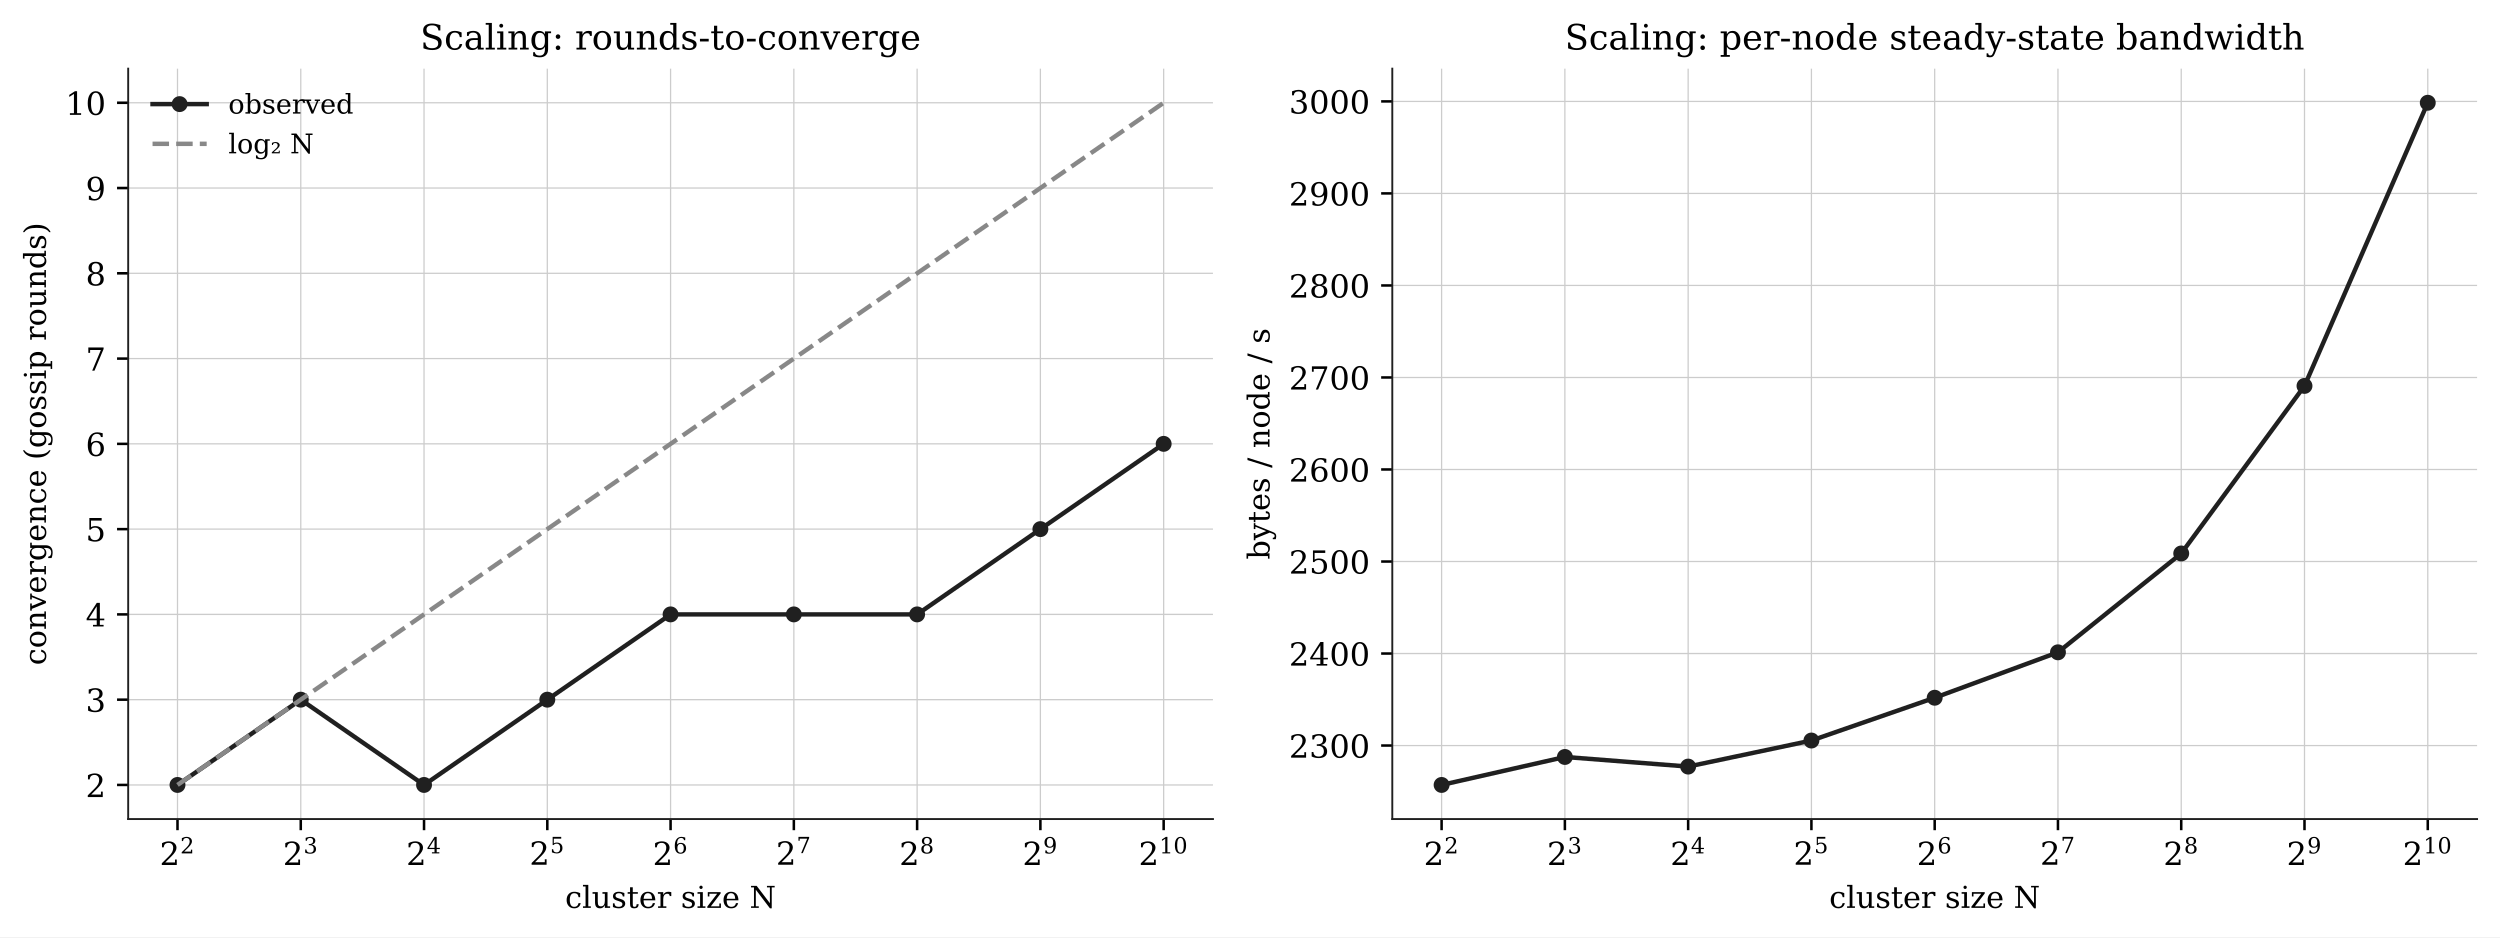
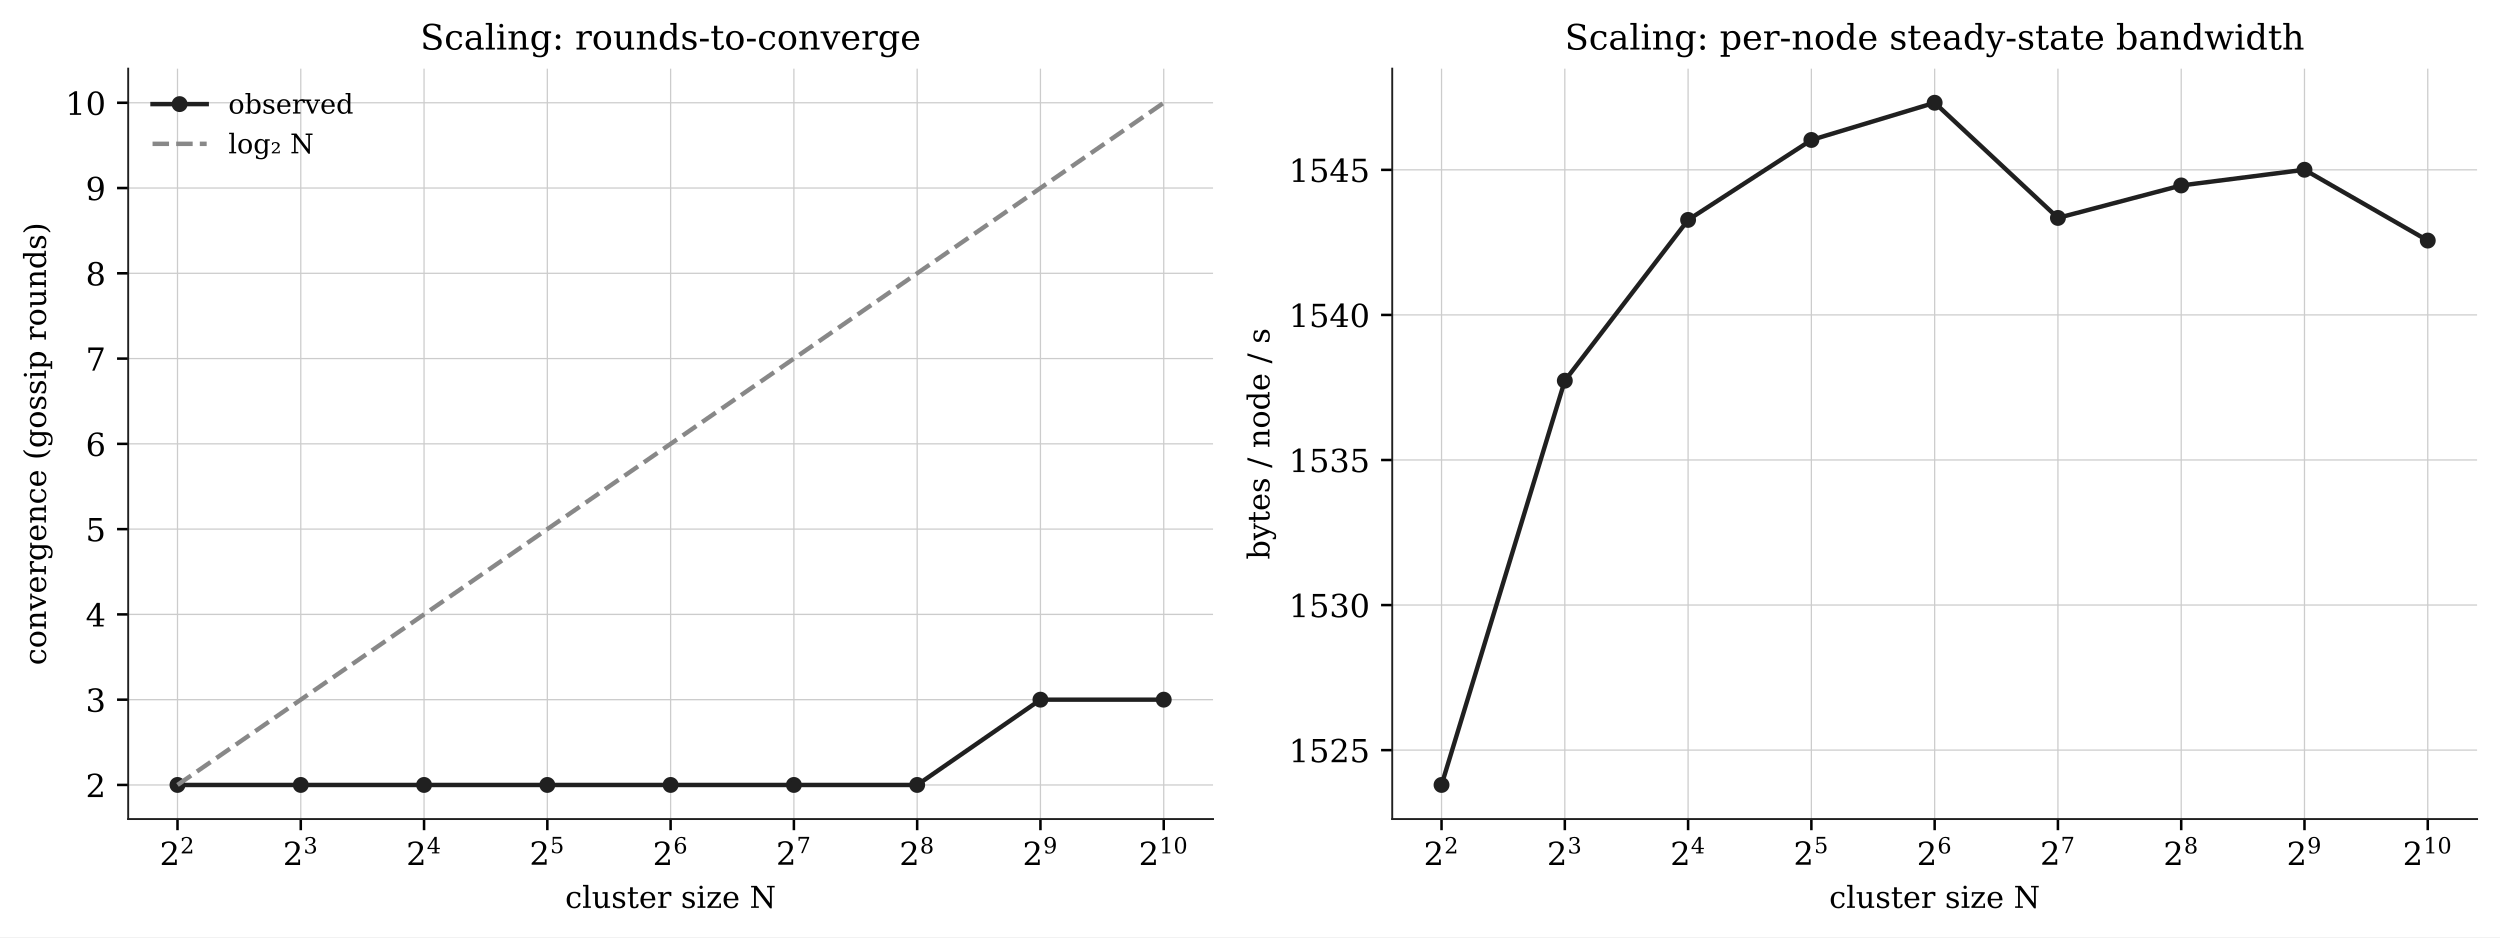
<svg xmlns="http://www.w3.org/2000/svg" xmlns:xlink="http://www.w3.org/1999/xlink" width="785.074pt" height="294.279pt" viewBox="0 0 785.074 294.279" version="1.1">
  <defs>
    <style type="text/css">*{stroke-linejoin: round; stroke-linecap: butt}</style>
  </defs>
  <g id="figure_1">
    <g id="patch_1">
      <path d="M 0 294.279  L 785.074 294.279  L 785.074 0  L 0 0  z " style="fill: #ffffff" />
    </g>
    <g id="axes_1">
      <g id="patch_2">
-         <path d="M 40.254 257.206  L 380.907 257.206  L 380.907 21.558  L 40.254 21.558  z " style="fill: #ffffff" />
+         <path d="M 40.254 257.206  L 380.929 257.206  L 380.929 21.558  L 40.254 21.558  z " style="fill: #ffffff" />
      </g>
      <g id="matplotlib.axis_1">
        <g id="xtick_1">
          <g id="line2d_1">
-             <path d="M 55.739 257.206  L 55.739 21.558  " clip-path="url(#p74ca9bb140)" style="fill: none; stroke: #cccccc; stroke-width: 0.4; stroke-linecap: square" />
+             <path d="M 55.74 257.206  L 55.74 21.558  " clip-path="url(#p58ecb8b3f0)" style="fill: none; stroke: #cccccc; stroke-width: 0.4; stroke-linecap: square" />
          </g>
          <g id="line2d_2">
            <defs>
-               <path id="m6133517a05" d="M 0 0  L 0 3.5  " style="stroke: #000000; stroke-width: 0.8" />
+               <path id="m3564f94831" d="M 0 0  L 0 3.5  " style="stroke: #000000; stroke-width: 0.8" />
            </defs>
            <g>
-               <use xlink:href="#m6133517a05" x="55.739" y="257.206" style="stroke: #000000; stroke-width: 0.8" />
+               <use xlink:href="#m3564f94831" x="55.74" y="257.206" style="stroke: #000000; stroke-width: 0.8" />
            </g>
          </g>
          <g id="text_1">
-             <g transform="translate(50.1385 271.8047)">
+             <g transform="translate(50.13952 271.8047)">
              <text>
                <tspan x="0" y="-0.173" style="font-size: 10px; font-family: 'DejaVu Serif'">2</tspan>
                <tspan x="6.453" y="-3.805" style="font-size: 7px; font-family: 'DejaVu Serif'">2</tspan>
              </text>
            </g>
          </g>
        </g>
        <g id="xtick_2">
          <g id="line2d_3">
-             <path d="M 94.449 257.206  L 94.449 21.558  " clip-path="url(#p74ca9bb140)" style="fill: none; stroke: #cccccc; stroke-width: 0.4; stroke-linecap: square" />
+             <path d="M 94.453 257.206  L 94.453 21.558  " clip-path="url(#p58ecb8b3f0)" style="fill: none; stroke: #cccccc; stroke-width: 0.4; stroke-linecap: square" />
          </g>
          <g id="line2d_4">
            <g>
-               <use xlink:href="#m6133517a05" x="94.449" y="257.206" style="stroke: #000000; stroke-width: 0.8" />
+               <use xlink:href="#m3564f94831" x="94.453" y="257.206" style="stroke: #000000; stroke-width: 0.8" />
            </g>
          </g>
          <g id="text_2">
-             <g transform="translate(88.84901 271.8047)">
+             <g transform="translate(88.85259 271.8047)">
              <text>
                <tspan x="0" y="-0.173" style="font-size: 10px; font-family: 'DejaVu Serif'">2</tspan>
                <tspan x="6.453" y="-3.805" style="font-size: 7px; font-family: 'DejaVu Serif'">3</tspan>
              </text>
            </g>
          </g>
        </g>
        <g id="xtick_3">
          <g id="line2d_5">
-             <path d="M 133.16 257.206  L 133.16 21.558  " clip-path="url(#p74ca9bb140)" style="fill: none; stroke: #cccccc; stroke-width: 0.4; stroke-linecap: square" />
+             <path d="M 133.166 257.206  L 133.166 21.558  " clip-path="url(#p58ecb8b3f0)" style="fill: none; stroke: #cccccc; stroke-width: 0.4; stroke-linecap: square" />
          </g>
          <g id="line2d_6">
            <g>
-               <use xlink:href="#m6133517a05" x="133.16" y="257.206" style="stroke: #000000; stroke-width: 0.8" />
+               <use xlink:href="#m3564f94831" x="133.166" y="257.206" style="stroke: #000000; stroke-width: 0.8" />
            </g>
          </g>
          <g id="text_3">
-             <g transform="translate(127.5595 271.8047)">
+             <g transform="translate(127.5657 271.8047)">
              <text>
                <tspan x="0" y="-0.173" style="font-size: 10px; font-family: 'DejaVu Serif'">2</tspan>
                <tspan x="6.453" y="-3.805" style="font-size: 7px; font-family: 'DejaVu Serif'">4</tspan>
              </text>
            </g>
          </g>
        </g>
        <g id="xtick_4">
          <g id="line2d_7">
-             <path d="M 171.87 257.206  L 171.87 21.558  " clip-path="url(#p74ca9bb140)" style="fill: none; stroke: #cccccc; stroke-width: 0.4; stroke-linecap: square" />
+             <path d="M 171.879 257.206  L 171.879 21.558  " clip-path="url(#p58ecb8b3f0)" style="fill: none; stroke: #cccccc; stroke-width: 0.4; stroke-linecap: square" />
          </g>
          <g id="line2d_8">
            <g>
-               <use xlink:href="#m6133517a05" x="171.87" y="257.206" style="stroke: #000000; stroke-width: 0.8" />
+               <use xlink:href="#m3564f94831" x="171.879" y="257.206" style="stroke: #000000; stroke-width: 0.8" />
            </g>
          </g>
          <g id="text_4">
-             <g transform="translate(166.27 271.8047)">
+             <g transform="translate(166.2787 271.8047)">
              <text>
                <tspan x="0" y="-0.261" style="font-size: 10px; font-family: 'DejaVu Serif'">2</tspan>
                <tspan x="6.453" y="-3.892" style="font-size: 7px; font-family: 'DejaVu Serif'">5</tspan>
              </text>
            </g>
          </g>
        </g>
        <g id="xtick_5">
          <g id="line2d_9">
-             <path d="M 210.581 257.206  L 210.581 21.558  " clip-path="url(#p74ca9bb140)" style="fill: none; stroke: #cccccc; stroke-width: 0.4; stroke-linecap: square" />
+             <path d="M 210.592 257.206  L 210.592 21.558  " clip-path="url(#p58ecb8b3f0)" style="fill: none; stroke: #cccccc; stroke-width: 0.4; stroke-linecap: square" />
          </g>
          <g id="line2d_10">
            <g>
-               <use xlink:href="#m6133517a05" x="210.581" y="257.206" style="stroke: #000000; stroke-width: 0.8" />
+               <use xlink:href="#m3564f94831" x="210.592" y="257.206" style="stroke: #000000; stroke-width: 0.8" />
            </g>
          </g>
          <g id="text_5">
-             <g transform="translate(204.9805 271.8047)">
+             <g transform="translate(204.9918 271.8047)">
              <text>
                <tspan x="0" y="-0.173" style="font-size: 10px; font-family: 'DejaVu Serif'">2</tspan>
                <tspan x="6.453" y="-3.805" style="font-size: 7px; font-family: 'DejaVu Serif'">6</tspan>
              </text>
            </g>
          </g>
        </g>
        <g id="xtick_6">
          <g id="line2d_11">
-             <path d="M 249.291 257.206  L 249.291 21.558  " clip-path="url(#p74ca9bb140)" style="fill: none; stroke: #cccccc; stroke-width: 0.4; stroke-linecap: square" />
+             <path d="M 249.305 257.206  L 249.305 21.558  " clip-path="url(#p58ecb8b3f0)" style="fill: none; stroke: #cccccc; stroke-width: 0.4; stroke-linecap: square" />
          </g>
          <g id="line2d_12">
            <g>
-               <use xlink:href="#m6133517a05" x="249.291" y="257.206" style="stroke: #000000; stroke-width: 0.8" />
+               <use xlink:href="#m3564f94831" x="249.305" y="257.206" style="stroke: #000000; stroke-width: 0.8" />
            </g>
          </g>
          <g id="text_6">
-             <g transform="translate(243.6911 271.8047)">
+             <g transform="translate(243.7049 271.8047)">
              <text>
                <tspan x="0" y="-0.261" style="font-size: 10px; font-family: 'DejaVu Serif'">2</tspan>
                <tspan x="6.453" y="-3.892" style="font-size: 7px; font-family: 'DejaVu Serif'">7</tspan>
              </text>
            </g>
          </g>
        </g>
        <g id="xtick_7">
          <g id="line2d_13">
-             <path d="M 288.002 257.206  L 288.002 21.558  " clip-path="url(#p74ca9bb140)" style="fill: none; stroke: #cccccc; stroke-width: 0.4; stroke-linecap: square" />
+             <path d="M 288.018 257.206  L 288.018 21.558  " clip-path="url(#p58ecb8b3f0)" style="fill: none; stroke: #cccccc; stroke-width: 0.4; stroke-linecap: square" />
          </g>
          <g id="line2d_14">
            <g>
-               <use xlink:href="#m6133517a05" x="288.002" y="257.206" style="stroke: #000000; stroke-width: 0.8" />
+               <use xlink:href="#m3564f94831" x="288.018" y="257.206" style="stroke: #000000; stroke-width: 0.8" />
            </g>
          </g>
          <g id="text_7">
-             <g transform="translate(282.4016 271.8047)">
+             <g transform="translate(282.4179 271.8047)">
              <text>
                <tspan x="0" y="-0.173" style="font-size: 10px; font-family: 'DejaVu Serif'">2</tspan>
                <tspan x="6.453" y="-3.805" style="font-size: 7px; font-family: 'DejaVu Serif'">8</tspan>
              </text>
            </g>
          </g>
        </g>
        <g id="xtick_8">
          <g id="line2d_15">
-             <path d="M 326.712 257.206  L 326.712 21.558  " clip-path="url(#p74ca9bb140)" style="fill: none; stroke: #cccccc; stroke-width: 0.4; stroke-linecap: square" />
+             <path d="M 326.731 257.206  L 326.731 21.558  " clip-path="url(#p58ecb8b3f0)" style="fill: none; stroke: #cccccc; stroke-width: 0.4; stroke-linecap: square" />
          </g>
          <g id="line2d_16">
            <g>
-               <use xlink:href="#m6133517a05" x="326.712" y="257.206" style="stroke: #000000; stroke-width: 0.8" />
+               <use xlink:href="#m3564f94831" x="326.731" y="257.206" style="stroke: #000000; stroke-width: 0.8" />
            </g>
          </g>
          <g id="text_8">
-             <g transform="translate(321.1121 271.8047)">
+             <g transform="translate(321.131 271.8047)">
              <text>
                <tspan x="0" y="-0.173" style="font-size: 10px; font-family: 'DejaVu Serif'">2</tspan>
                <tspan x="6.453" y="-3.805" style="font-size: 7px; font-family: 'DejaVu Serif'">9</tspan>
              </text>
            </g>
          </g>
        </g>
        <g id="xtick_9">
          <g id="line2d_17">
-             <path d="M 365.423 257.206  L 365.423 21.558  " clip-path="url(#p74ca9bb140)" style="fill: none; stroke: #cccccc; stroke-width: 0.4; stroke-linecap: square" />
+             <path d="M 365.444 257.206  L 365.444 21.558  " clip-path="url(#p58ecb8b3f0)" style="fill: none; stroke: #cccccc; stroke-width: 0.4; stroke-linecap: square" />
          </g>
          <g id="line2d_18">
            <g>
-               <use xlink:href="#m6133517a05" x="365.423" y="257.206" style="stroke: #000000; stroke-width: 0.8" />
+               <use xlink:href="#m3564f94831" x="365.444" y="257.206" style="stroke: #000000; stroke-width: 0.8" />
            </g>
          </g>
          <g id="text_9">
-             <g transform="translate(357.5726 271.8047)">
+             <g transform="translate(357.5941 271.8047)">
              <text>
                <tspan x="0" y="-0.173" style="font-size: 10px; font-family: 'DejaVu Serif'">2</tspan>
                <tspan x="6.453" y="-3.805" style="font-size: 7px; font-family: 'DejaVu Serif'">1</tspan>
                <tspan x="10.907" y="-3.805" style="font-size: 7px; font-family: 'DejaVu Serif'">0</tspan>
              </text>
            </g>
          </g>
        </g>
        <g id="text_10">
-           <text style="font-size: 9.5px; font-family: 'DejaVu Serif', 'Times New Roman', 'Times', serif; text-anchor: middle" x="210.581" y="285.103" transform="rotate(-0 210.5805 285.1029)">cluster size N</text>
+           <text style="font-size: 9.5px; font-family: 'DejaVu Serif', 'Times New Roman', 'Times', serif; text-anchor: middle" x="210.592" y="285.103" transform="rotate(-0 210.5918 285.1029)">cluster size N</text>
        </g>
      </g>
      <g id="matplotlib.axis_2">
        <g id="ytick_1">
          <g id="line2d_19">
-             <path d="M 40.254 246.495  L 380.907 246.495  " clip-path="url(#p74ca9bb140)" style="fill: none; stroke: #cccccc; stroke-width: 0.4; stroke-linecap: square" />
+             <path d="M 40.254 246.495  L 380.929 246.495  " clip-path="url(#p58ecb8b3f0)" style="fill: none; stroke: #cccccc; stroke-width: 0.4; stroke-linecap: square" />
          </g>
          <g id="line2d_20">
            <defs>
-               <path id="mce2c11379a" d="M 0 0  L -3.5 0  " style="stroke: #000000; stroke-width: 0.8" />
+               <path id="m4048cce769" d="M 0 0  L -3.5 0  " style="stroke: #000000; stroke-width: 0.8" />
            </defs>
            <g>
-               <use xlink:href="#mce2c11379a" x="40.254" y="246.495" style="stroke: #000000; stroke-width: 0.8" />
+               <use xlink:href="#m4048cce769" x="40.254" y="246.495" style="stroke: #000000; stroke-width: 0.8" />
            </g>
          </g>
          <g id="text_11">
            <text style="font-size: 10px; font-family: 'DejaVu Serif', 'Times New Roman', 'Times', serif; text-anchor: end" x="33.254" y="250.294" transform="rotate(-0 33.2543 250.2942)">2</text>
          </g>
        </g>
        <g id="ytick_2">
          <g id="line2d_21">
-             <path d="M 40.254 219.717  L 380.907 219.717  " clip-path="url(#p74ca9bb140)" style="fill: none; stroke: #cccccc; stroke-width: 0.4; stroke-linecap: square" />
+             <path d="M 40.254 219.717  L 380.929 219.717  " clip-path="url(#p58ecb8b3f0)" style="fill: none; stroke: #cccccc; stroke-width: 0.4; stroke-linecap: square" />
          </g>
          <g id="line2d_22">
            <g>
-               <use xlink:href="#mce2c11379a" x="40.254" y="219.717" style="stroke: #000000; stroke-width: 0.8" />
+               <use xlink:href="#m4048cce769" x="40.254" y="219.717" style="stroke: #000000; stroke-width: 0.8" />
            </g>
          </g>
          <g id="text_12">
            <text style="font-size: 10px; font-family: 'DejaVu Serif', 'Times New Roman', 'Times', serif; text-anchor: end" x="33.254" y="223.516" transform="rotate(-0 33.2543 223.516)">3</text>
          </g>
        </g>
        <g id="ytick_3">
          <g id="line2d_23">
-             <path d="M 40.254 192.939  L 380.907 192.939  " clip-path="url(#p74ca9bb140)" style="fill: none; stroke: #cccccc; stroke-width: 0.4; stroke-linecap: square" />
+             <path d="M 40.254 192.939  L 380.929 192.939  " clip-path="url(#p58ecb8b3f0)" style="fill: none; stroke: #cccccc; stroke-width: 0.4; stroke-linecap: square" />
          </g>
          <g id="line2d_24">
            <g>
-               <use xlink:href="#mce2c11379a" x="40.254" y="192.939" style="stroke: #000000; stroke-width: 0.8" />
+               <use xlink:href="#m4048cce769" x="40.254" y="192.939" style="stroke: #000000; stroke-width: 0.8" />
            </g>
          </g>
          <g id="text_13">
            <text style="font-size: 10px; font-family: 'DejaVu Serif', 'Times New Roman', 'Times', serif; text-anchor: end" x="33.254" y="196.738" transform="rotate(-0 33.2543 196.7379)">4</text>
          </g>
        </g>
        <g id="ytick_4">
          <g id="line2d_25">
-             <path d="M 40.254 166.16  L 380.907 166.16  " clip-path="url(#p74ca9bb140)" style="fill: none; stroke: #cccccc; stroke-width: 0.4; stroke-linecap: square" />
+             <path d="M 40.254 166.16  L 380.929 166.16  " clip-path="url(#p58ecb8b3f0)" style="fill: none; stroke: #cccccc; stroke-width: 0.4; stroke-linecap: square" />
          </g>
          <g id="line2d_26">
            <g>
-               <use xlink:href="#mce2c11379a" x="40.254" y="166.16" style="stroke: #000000; stroke-width: 0.8" />
+               <use xlink:href="#m4048cce769" x="40.254" y="166.16" style="stroke: #000000; stroke-width: 0.8" />
            </g>
          </g>
          <g id="text_14">
            <text style="font-size: 10px; font-family: 'DejaVu Serif', 'Times New Roman', 'Times', serif; text-anchor: end" x="33.254" y="169.96" transform="rotate(-0 33.2543 169.9597)">5</text>
          </g>
        </g>
        <g id="ytick_5">
          <g id="line2d_27">
-             <path d="M 40.254 139.382  L 380.907 139.382  " clip-path="url(#p74ca9bb140)" style="fill: none; stroke: #cccccc; stroke-width: 0.4; stroke-linecap: square" />
+             <path d="M 40.254 139.382  L 380.929 139.382  " clip-path="url(#p58ecb8b3f0)" style="fill: none; stroke: #cccccc; stroke-width: 0.4; stroke-linecap: square" />
          </g>
          <g id="line2d_28">
            <g>
-               <use xlink:href="#mce2c11379a" x="40.254" y="139.382" style="stroke: #000000; stroke-width: 0.8" />
+               <use xlink:href="#m4048cce769" x="40.254" y="139.382" style="stroke: #000000; stroke-width: 0.8" />
            </g>
          </g>
          <g id="text_15">
            <text style="font-size: 10px; font-family: 'DejaVu Serif', 'Times New Roman', 'Times', serif; text-anchor: end" x="33.254" y="143.181" transform="rotate(-0 33.2543 143.1815)">6</text>
          </g>
        </g>
        <g id="ytick_6">
          <g id="line2d_29">
-             <path d="M 40.254 112.604  L 380.907 112.604  " clip-path="url(#p74ca9bb140)" style="fill: none; stroke: #cccccc; stroke-width: 0.4; stroke-linecap: square" />
+             <path d="M 40.254 112.604  L 380.929 112.604  " clip-path="url(#p58ecb8b3f0)" style="fill: none; stroke: #cccccc; stroke-width: 0.4; stroke-linecap: square" />
          </g>
          <g id="line2d_30">
            <g>
-               <use xlink:href="#mce2c11379a" x="40.254" y="112.604" style="stroke: #000000; stroke-width: 0.8" />
+               <use xlink:href="#m4048cce769" x="40.254" y="112.604" style="stroke: #000000; stroke-width: 0.8" />
            </g>
          </g>
          <g id="text_16">
            <text style="font-size: 10px; font-family: 'DejaVu Serif', 'Times New Roman', 'Times', serif; text-anchor: end" x="33.254" y="116.403" transform="rotate(-0 33.2543 116.4033)">7</text>
          </g>
        </g>
        <g id="ytick_7">
          <g id="line2d_31">
-             <path d="M 40.254 85.826  L 380.907 85.826  " clip-path="url(#p74ca9bb140)" style="fill: none; stroke: #cccccc; stroke-width: 0.4; stroke-linecap: square" />
+             <path d="M 40.254 85.826  L 380.929 85.826  " clip-path="url(#p58ecb8b3f0)" style="fill: none; stroke: #cccccc; stroke-width: 0.4; stroke-linecap: square" />
          </g>
          <g id="line2d_32">
            <g>
-               <use xlink:href="#mce2c11379a" x="40.254" y="85.826" style="stroke: #000000; stroke-width: 0.8" />
+               <use xlink:href="#m4048cce769" x="40.254" y="85.826" style="stroke: #000000; stroke-width: 0.8" />
            </g>
          </g>
          <g id="text_17">
            <text style="font-size: 10px; font-family: 'DejaVu Serif', 'Times New Roman', 'Times', serif; text-anchor: end" x="33.254" y="89.625" transform="rotate(-0 33.2543 89.62514)">8</text>
          </g>
        </g>
        <g id="ytick_8">
          <g id="line2d_33">
-             <path d="M 40.254 59.048  L 380.907 59.048  " clip-path="url(#p74ca9bb140)" style="fill: none; stroke: #cccccc; stroke-width: 0.4; stroke-linecap: square" />
+             <path d="M 40.254 59.048  L 380.929 59.048  " clip-path="url(#p58ecb8b3f0)" style="fill: none; stroke: #cccccc; stroke-width: 0.4; stroke-linecap: square" />
          </g>
          <g id="line2d_34">
            <g>
-               <use xlink:href="#mce2c11379a" x="40.254" y="59.048" style="stroke: #000000; stroke-width: 0.8" />
+               <use xlink:href="#m4048cce769" x="40.254" y="59.048" style="stroke: #000000; stroke-width: 0.8" />
            </g>
          </g>
          <g id="text_18">
            <text style="font-size: 10px; font-family: 'DejaVu Serif', 'Times New Roman', 'Times', serif; text-anchor: end" x="33.254" y="62.847" transform="rotate(-0 33.2543 62.84696)">9</text>
          </g>
        </g>
        <g id="ytick_9">
          <g id="line2d_35">
-             <path d="M 40.254 32.27  L 380.907 32.27  " clip-path="url(#p74ca9bb140)" style="fill: none; stroke: #cccccc; stroke-width: 0.4; stroke-linecap: square" />
+             <path d="M 40.254 32.27  L 380.929 32.27  " clip-path="url(#p58ecb8b3f0)" style="fill: none; stroke: #cccccc; stroke-width: 0.4; stroke-linecap: square" />
          </g>
          <g id="line2d_36">
            <g>
-               <use xlink:href="#mce2c11379a" x="40.254" y="32.27" style="stroke: #000000; stroke-width: 0.8" />
+               <use xlink:href="#m4048cce769" x="40.254" y="32.27" style="stroke: #000000; stroke-width: 0.8" />
            </g>
          </g>
          <g id="text_19">
            <text style="font-size: 10px; font-family: 'DejaVu Serif', 'Times New Roman', 'Times', serif; text-anchor: end" x="33.254" y="36.069" transform="rotate(-0 33.2543 36.06877)">10</text>
          </g>
        </g>
        <g id="text_20">
          <text style="font-size: 9.5px; font-family: 'DejaVu Serif', 'Times New Roman', 'Times', serif; text-anchor: middle" x="14.419" y="139.382" transform="rotate(-90 14.41852 139.3823)">convergence (gossip rounds)</text>
        </g>
      </g>
      <g id="line2d_37">
-         <path d="M 55.739 246.495  L 94.449 219.717  L 133.16 246.495  L 171.87 219.717  L 210.581 192.939  L 249.291 192.939  L 288.002 192.939  L 326.712 166.16  L 365.423 139.382  " clip-path="url(#p74ca9bb140)" style="fill: none; stroke: #202020; stroke-width: 1.4; stroke-linecap: square" />
+         <path d="M 55.74 246.495  L 94.453 246.495  L 133.166 246.495  L 171.879 246.495  L 210.592 246.495  L 249.305 246.495  L 288.018 246.495  L 326.731 219.717  L 365.444 219.717  " clip-path="url(#p58ecb8b3f0)" style="fill: none; stroke: #202020; stroke-width: 1.4; stroke-linecap: square" />
        <defs>
-           <path id="m6eed732b29" d="M 0 2  C 0.53 2 1.039 1.789 1.414 1.414  C 1.789 1.039 2 0.53 2 0  C 2 -0.53 1.789 -1.039 1.414 -1.414  C 1.039 -1.789 0.53 -2 0 -2  C -0.53 -2 -1.039 -1.789 -1.414 -1.414  C -1.789 -1.039 -2 -0.53 -2 0  C -2 0.53 -1.789 1.039 -1.414 1.414  C -1.039 1.789 -0.53 2 0 2  z " style="stroke: #202020" />
+           <path id="mbf82602bea" d="M 0 2  C 0.53 2 1.039 1.789 1.414 1.414  C 1.789 1.039 2 0.53 2 0  C 2 -0.53 1.789 -1.039 1.414 -1.414  C 1.039 -1.789 0.53 -2 0 -2  C -0.53 -2 -1.039 -1.789 -1.414 -1.414  C -1.789 -1.039 -2 -0.53 -2 0  C -2 0.53 -1.789 1.039 -1.414 1.414  C -1.039 1.789 -0.53 2 0 2  z " style="stroke: #202020" />
        </defs>
-         <g clip-path="url(#p74ca9bb140)">
-           <use xlink:href="#m6eed732b29" x="55.739" y="246.495" style="fill: #202020; stroke: #202020" />
-           <use xlink:href="#m6eed732b29" x="94.449" y="219.717" style="fill: #202020; stroke: #202020" />
-           <use xlink:href="#m6eed732b29" x="133.16" y="246.495" style="fill: #202020; stroke: #202020" />
-           <use xlink:href="#m6eed732b29" x="171.87" y="219.717" style="fill: #202020; stroke: #202020" />
-           <use xlink:href="#m6eed732b29" x="210.581" y="192.939" style="fill: #202020; stroke: #202020" />
-           <use xlink:href="#m6eed732b29" x="249.291" y="192.939" style="fill: #202020; stroke: #202020" />
-           <use xlink:href="#m6eed732b29" x="288.002" y="192.939" style="fill: #202020; stroke: #202020" />
-           <use xlink:href="#m6eed732b29" x="326.712" y="166.16" style="fill: #202020; stroke: #202020" />
-           <use xlink:href="#m6eed732b29" x="365.423" y="139.382" style="fill: #202020; stroke: #202020" />
+         <g clip-path="url(#p58ecb8b3f0)">
+           <use xlink:href="#mbf82602bea" x="55.74" y="246.495" style="fill: #202020; stroke: #202020" />
+           <use xlink:href="#mbf82602bea" x="94.453" y="246.495" style="fill: #202020; stroke: #202020" />
+           <use xlink:href="#mbf82602bea" x="133.166" y="246.495" style="fill: #202020; stroke: #202020" />
+           <use xlink:href="#mbf82602bea" x="171.879" y="246.495" style="fill: #202020; stroke: #202020" />
+           <use xlink:href="#mbf82602bea" x="210.592" y="246.495" style="fill: #202020; stroke: #202020" />
+           <use xlink:href="#mbf82602bea" x="249.305" y="246.495" style="fill: #202020; stroke: #202020" />
+           <use xlink:href="#mbf82602bea" x="288.018" y="246.495" style="fill: #202020; stroke: #202020" />
+           <use xlink:href="#mbf82602bea" x="326.731" y="219.717" style="fill: #202020; stroke: #202020" />
+           <use xlink:href="#mbf82602bea" x="365.444" y="219.717" style="fill: #202020; stroke: #202020" />
        </g>
      </g>
      <g id="line2d_38">
-         <path d="M 55.739 246.495  L 94.449 219.717  L 133.16 192.939  L 171.87 166.16  L 210.581 139.382  L 249.291 112.604  L 288.002 85.826  L 326.712 59.048  L 365.423 32.27  " clip-path="url(#p74ca9bb140)" style="fill: none; stroke-dasharray: 5.18,2.24; stroke-dashoffset: 0; stroke: #888888; stroke-width: 1.4" />
+         <path d="M 55.74 246.495  L 94.453 219.717  L 133.166 192.939  L 171.879 166.16  L 210.592 139.382  L 249.305 112.604  L 288.018 85.826  L 326.731 59.048  L 365.444 32.27  " clip-path="url(#p58ecb8b3f0)" style="fill: none; stroke-dasharray: 5.18,2.24; stroke-dashoffset: 0; stroke: #888888; stroke-width: 1.4" />
      </g>
      <g id="patch_3">
        <path d="M 40.254 257.206  L 40.254 21.558  " style="fill: none; stroke: #202020; stroke-width: 0.6; stroke-linejoin: miter; stroke-linecap: square" />
      </g>
      <g id="patch_4">
-         <path d="M 40.254 257.206  L 380.907 257.206  " style="fill: none; stroke: #202020; stroke-width: 0.6; stroke-linejoin: miter; stroke-linecap: square" />
+         <path d="M 40.254 257.206  L 380.929 257.206  " style="fill: none; stroke: #202020; stroke-width: 0.6; stroke-linejoin: miter; stroke-linecap: square" />
      </g>
      <g id="text_21">
-         <text style="font-size: 11px; font-family: 'DejaVu Serif', 'Times New Roman', 'Times', serif; text-anchor: middle" x="210.581" y="15.558" transform="rotate(-0 210.5805 15.55828)">Scaling: rounds-to-converge</text>
+         <text style="font-size: 11px; font-family: 'DejaVu Serif', 'Times New Roman', 'Times', serif; text-anchor: middle" x="210.592" y="15.558" transform="rotate(-0 210.5918 15.55828)">Scaling: rounds-to-converge</text>
      </g>
      <g id="legend_1">
        <g id="line2d_39">
          <path d="M 47.904 32.692  L 56.404 32.692  L 64.904 32.692  " style="fill: none; stroke: #202020; stroke-width: 1.4; stroke-linecap: square" />
          <g>
-             <use xlink:href="#m6eed732b29" x="56.404" y="32.692" style="fill: #202020; stroke: #202020" />
+             <use xlink:href="#mbf82602bea" x="56.404" y="32.692" style="fill: #202020; stroke: #202020" />
          </g>
        </g>
        <g id="text_22">
          <text style="font-size: 8.5px; font-family: 'DejaVu Serif', 'Times New Roman', 'Times', serif; text-anchor: start" x="71.704" y="35.667" transform="rotate(-0 71.7043 35.66695)">observed</text>
        </g>
        <g id="line2d_40">
          <path d="M 47.904 45.168  L 56.404 45.168  L 64.904 45.168  " style="fill: none; stroke-dasharray: 5.18,2.24; stroke-dashoffset: 0; stroke: #888888; stroke-width: 1.4" />
        </g>
        <g id="text_23">
          <text style="font-size: 8.5px; font-family: 'DejaVu Serif', 'Times New Roman', 'Times', serif; text-anchor: start" x="71.704" y="48.143" transform="rotate(-0 71.7043 48.14336)">log₂ N</text>
        </g>
      </g>
    </g>
    <g id="axes_2">
      <g id="patch_5">
-         <path d="M 437.222 257.206  L 777.874 257.206  L 777.874 21.558  L 437.222 21.558  z " style="fill: #ffffff" />
+         <path d="M 437.199 257.206  L 777.874 257.206  L 777.874 21.558  L 437.199 21.558  z " style="fill: #ffffff" />
      </g>
      <g id="matplotlib.axis_3">
        <g id="xtick_10">
          <g id="line2d_41">
-             <path d="M 452.706 257.206  L 452.706 21.558  " clip-path="url(#p7400f35856)" style="fill: none; stroke: #cccccc; stroke-width: 0.4; stroke-linecap: square" />
+             <path d="M 452.685 257.206  L 452.685 21.558  " clip-path="url(#pfa1e0b27cd)" style="fill: none; stroke: #cccccc; stroke-width: 0.4; stroke-linecap: square" />
          </g>
          <g id="line2d_42">
            <g>
-               <use xlink:href="#m6133517a05" x="452.706" y="257.206" style="stroke: #000000; stroke-width: 0.8" />
+               <use xlink:href="#m3564f94831" x="452.685" y="257.206" style="stroke: #000000; stroke-width: 0.8" />
            </g>
          </g>
          <g id="text_24">
-             <g transform="translate(447.106 271.8047)">
+             <g transform="translate(447.0845 271.8047)">
              <text>
                <tspan x="0" y="-0.173" style="font-size: 10px; font-family: 'DejaVu Serif'">2</tspan>
                <tspan x="6.453" y="-3.805" style="font-size: 7px; font-family: 'DejaVu Serif'">2</tspan>
              </text>
            </g>
          </g>
        </g>
        <g id="xtick_11">
          <g id="line2d_43">
-             <path d="M 491.417 257.206  L 491.417 21.558  " clip-path="url(#p7400f35856)" style="fill: none; stroke: #cccccc; stroke-width: 0.4; stroke-linecap: square" />
+             <path d="M 491.398 257.206  L 491.398 21.558  " clip-path="url(#pfa1e0b27cd)" style="fill: none; stroke: #cccccc; stroke-width: 0.4; stroke-linecap: square" />
          </g>
          <g id="line2d_44">
            <g>
-               <use xlink:href="#m6133517a05" x="491.417" y="257.206" style="stroke: #000000; stroke-width: 0.8" />
+               <use xlink:href="#m3564f94831" x="491.398" y="257.206" style="stroke: #000000; stroke-width: 0.8" />
            </g>
          </g>
          <g id="text_25">
-             <g transform="translate(485.8165 271.8047)">
+             <g transform="translate(485.7976 271.8047)">
              <text>
                <tspan x="0" y="-0.173" style="font-size: 10px; font-family: 'DejaVu Serif'">2</tspan>
                <tspan x="6.453" y="-3.805" style="font-size: 7px; font-family: 'DejaVu Serif'">3</tspan>
              </text>
            </g>
          </g>
        </g>
        <g id="xtick_12">
          <g id="line2d_45">
-             <path d="M 530.127 257.206  L 530.127 21.558  " clip-path="url(#p7400f35856)" style="fill: none; stroke: #cccccc; stroke-width: 0.4; stroke-linecap: square" />
+             <path d="M 530.111 257.206  L 530.111 21.558  " clip-path="url(#pfa1e0b27cd)" style="fill: none; stroke: #cccccc; stroke-width: 0.4; stroke-linecap: square" />
          </g>
          <g id="line2d_46">
            <g>
-               <use xlink:href="#m6133517a05" x="530.127" y="257.206" style="stroke: #000000; stroke-width: 0.8" />
+               <use xlink:href="#m3564f94831" x="530.111" y="257.206" style="stroke: #000000; stroke-width: 0.8" />
            </g>
          </g>
          <g id="text_26">
-             <g transform="translate(524.527 271.8047)">
+             <g transform="translate(524.5107 271.8047)">
              <text>
                <tspan x="0" y="-0.173" style="font-size: 10px; font-family: 'DejaVu Serif'">2</tspan>
                <tspan x="6.453" y="-3.805" style="font-size: 7px; font-family: 'DejaVu Serif'">4</tspan>
              </text>
            </g>
          </g>
        </g>
        <g id="xtick_13">
          <g id="line2d_47">
-             <path d="M 568.838 257.206  L 568.838 21.558  " clip-path="url(#p7400f35856)" style="fill: none; stroke: #cccccc; stroke-width: 0.4; stroke-linecap: square" />
+             <path d="M 568.824 257.206  L 568.824 21.558  " clip-path="url(#pfa1e0b27cd)" style="fill: none; stroke: #cccccc; stroke-width: 0.4; stroke-linecap: square" />
          </g>
          <g id="line2d_48">
            <g>
-               <use xlink:href="#m6133517a05" x="568.838" y="257.206" style="stroke: #000000; stroke-width: 0.8" />
+               <use xlink:href="#m3564f94831" x="568.824" y="257.206" style="stroke: #000000; stroke-width: 0.8" />
            </g>
          </g>
          <g id="text_27">
-             <g transform="translate(563.2375 271.8047)">
+             <g transform="translate(563.2237 271.8047)">
              <text>
                <tspan x="0" y="-0.261" style="font-size: 10px; font-family: 'DejaVu Serif'">2</tspan>
                <tspan x="6.453" y="-3.892" style="font-size: 7px; font-family: 'DejaVu Serif'">5</tspan>
              </text>
            </g>
          </g>
        </g>
        <g id="xtick_14">
          <g id="line2d_49">
-             <path d="M 607.548 257.206  L 607.548 21.558  " clip-path="url(#p7400f35856)" style="fill: none; stroke: #cccccc; stroke-width: 0.4; stroke-linecap: square" />
+             <path d="M 607.537 257.206  L 607.537 21.558  " clip-path="url(#pfa1e0b27cd)" style="fill: none; stroke: #cccccc; stroke-width: 0.4; stroke-linecap: square" />
          </g>
          <g id="line2d_50">
            <g>
-               <use xlink:href="#m6133517a05" x="607.548" y="257.206" style="stroke: #000000; stroke-width: 0.8" />
+               <use xlink:href="#m3564f94831" x="607.537" y="257.206" style="stroke: #000000; stroke-width: 0.8" />
            </g>
          </g>
          <g id="text_28">
-             <g transform="translate(601.948 271.8047)">
+             <g transform="translate(601.9368 271.8047)">
              <text>
                <tspan x="0" y="-0.173" style="font-size: 10px; font-family: 'DejaVu Serif'">2</tspan>
                <tspan x="6.453" y="-3.805" style="font-size: 7px; font-family: 'DejaVu Serif'">6</tspan>
              </text>
            </g>
          </g>
        </g>
        <g id="xtick_15">
          <g id="line2d_51">
-             <path d="M 646.259 257.206  L 646.259 21.558  " clip-path="url(#p7400f35856)" style="fill: none; stroke: #cccccc; stroke-width: 0.4; stroke-linecap: square" />
+             <path d="M 646.25 257.206  L 646.25 21.558  " clip-path="url(#pfa1e0b27cd)" style="fill: none; stroke: #cccccc; stroke-width: 0.4; stroke-linecap: square" />
          </g>
          <g id="line2d_52">
            <g>
-               <use xlink:href="#m6133517a05" x="646.259" y="257.206" style="stroke: #000000; stroke-width: 0.8" />
+               <use xlink:href="#m3564f94831" x="646.25" y="257.206" style="stroke: #000000; stroke-width: 0.8" />
            </g>
          </g>
          <g id="text_29">
-             <g transform="translate(640.6586 271.8047)">
+             <g transform="translate(640.6499 271.8047)">
              <text>
                <tspan x="0" y="-0.261" style="font-size: 10px; font-family: 'DejaVu Serif'">2</tspan>
                <tspan x="6.453" y="-3.892" style="font-size: 7px; font-family: 'DejaVu Serif'">7</tspan>
              </text>
            </g>
          </g>
        </g>
        <g id="xtick_16">
          <g id="line2d_53">
-             <path d="M 684.969 257.206  L 684.969 21.558  " clip-path="url(#p7400f35856)" style="fill: none; stroke: #cccccc; stroke-width: 0.4; stroke-linecap: square" />
+             <path d="M 684.963 257.206  L 684.963 21.558  " clip-path="url(#pfa1e0b27cd)" style="fill: none; stroke: #cccccc; stroke-width: 0.4; stroke-linecap: square" />
          </g>
          <g id="line2d_54">
            <g>
-               <use xlink:href="#m6133517a05" x="684.969" y="257.206" style="stroke: #000000; stroke-width: 0.8" />
+               <use xlink:href="#m3564f94831" x="684.963" y="257.206" style="stroke: #000000; stroke-width: 0.8" />
            </g>
          </g>
          <g id="text_30">
-             <g transform="translate(679.3691 271.8047)">
+             <g transform="translate(679.3629 271.8047)">
              <text>
                <tspan x="0" y="-0.173" style="font-size: 10px; font-family: 'DejaVu Serif'">2</tspan>
                <tspan x="6.453" y="-3.805" style="font-size: 7px; font-family: 'DejaVu Serif'">8</tspan>
              </text>
            </g>
          </g>
        </g>
        <g id="xtick_17">
          <g id="line2d_55">
-             <path d="M 723.68 257.206  L 723.68 21.558  " clip-path="url(#p7400f35856)" style="fill: none; stroke: #cccccc; stroke-width: 0.4; stroke-linecap: square" />
+             <path d="M 723.676 257.206  L 723.676 21.558  " clip-path="url(#pfa1e0b27cd)" style="fill: none; stroke: #cccccc; stroke-width: 0.4; stroke-linecap: square" />
          </g>
          <g id="line2d_56">
            <g>
-               <use xlink:href="#m6133517a05" x="723.68" y="257.206" style="stroke: #000000; stroke-width: 0.8" />
+               <use xlink:href="#m3564f94831" x="723.676" y="257.206" style="stroke: #000000; stroke-width: 0.8" />
            </g>
          </g>
          <g id="text_31">
-             <g transform="translate(718.0796 271.8047)">
+             <g transform="translate(718.076 271.8047)">
              <text>
                <tspan x="0" y="-0.173" style="font-size: 10px; font-family: 'DejaVu Serif'">2</tspan>
                <tspan x="6.453" y="-3.805" style="font-size: 7px; font-family: 'DejaVu Serif'">9</tspan>
              </text>
            </g>
          </g>
        </g>
        <g id="xtick_18">
          <g id="line2d_57">
-             <path d="M 762.39 257.206  L 762.39 21.558  " clip-path="url(#p7400f35856)" style="fill: none; stroke: #cccccc; stroke-width: 0.4; stroke-linecap: square" />
+             <path d="M 762.389 257.206  L 762.389 21.558  " clip-path="url(#pfa1e0b27cd)" style="fill: none; stroke: #cccccc; stroke-width: 0.4; stroke-linecap: square" />
          </g>
          <g id="line2d_58">
            <g>
-               <use xlink:href="#m6133517a05" x="762.39" y="257.206" style="stroke: #000000; stroke-width: 0.8" />
+               <use xlink:href="#m3564f94831" x="762.389" y="257.206" style="stroke: #000000; stroke-width: 0.8" />
            </g>
          </g>
          <g id="text_32">
-             <g transform="translate(754.5401 271.8047)">
+             <g transform="translate(754.5391 271.8047)">
              <text>
                <tspan x="0" y="-0.173" style="font-size: 10px; font-family: 'DejaVu Serif'">2</tspan>
                <tspan x="6.453" y="-3.805" style="font-size: 7px; font-family: 'DejaVu Serif'">1</tspan>
                <tspan x="10.907" y="-3.805" style="font-size: 7px; font-family: 'DejaVu Serif'">0</tspan>
              </text>
            </g>
          </g>
        </g>
        <g id="text_33">
-           <text style="font-size: 9.5px; font-family: 'DejaVu Serif', 'Times New Roman', 'Times', serif; text-anchor: middle" x="607.548" y="285.103" transform="rotate(-0 607.548 285.1029)">cluster size N</text>
+           <text style="font-size: 9.5px; font-family: 'DejaVu Serif', 'Times New Roman', 'Times', serif; text-anchor: middle" x="607.537" y="285.103" transform="rotate(-0 607.5368 285.1029)">cluster size N</text>
        </g>
      </g>
      <g id="matplotlib.axis_4">
        <g id="ytick_10">
          <g id="line2d_59">
-             <path d="M 437.222 234.127  L 777.874 234.127  " clip-path="url(#p7400f35856)" style="fill: none; stroke: #cccccc; stroke-width: 0.4; stroke-linecap: square" />
+             <path d="M 437.199 235.562  L 777.874 235.562  " clip-path="url(#pfa1e0b27cd)" style="fill: none; stroke: #cccccc; stroke-width: 0.4; stroke-linecap: square" />
          </g>
          <g id="line2d_60">
            <g>
-               <use xlink:href="#mce2c11379a" x="437.222" y="234.127" style="stroke: #000000; stroke-width: 0.8" />
+               <use xlink:href="#m4048cce769" x="437.199" y="235.562" style="stroke: #000000; stroke-width: 0.8" />
            </g>
          </g>
          <g id="text_34">
-             <text style="font-size: 10px; font-family: 'DejaVu Serif', 'Times New Roman', 'Times', serif; text-anchor: end" x="430.222" y="237.926" transform="rotate(-0 430.2218 237.9261)">2300</text>
+             <text style="font-size: 10px; font-family: 'DejaVu Serif', 'Times New Roman', 'Times', serif; text-anchor: end" x="430.199" y="239.361" transform="rotate(-0 430.1993 239.3609)">1525</text>
          </g>
        </g>
        <g id="ytick_11">
          <g id="line2d_61">
-             <path d="M 437.222 205.229  L 777.874 205.229  " clip-path="url(#p7400f35856)" style="fill: none; stroke: #cccccc; stroke-width: 0.4; stroke-linecap: square" />
+             <path d="M 437.199 190.006  L 777.874 190.006  " clip-path="url(#pfa1e0b27cd)" style="fill: none; stroke: #cccccc; stroke-width: 0.4; stroke-linecap: square" />
          </g>
          <g id="line2d_62">
            <g>
-               <use xlink:href="#mce2c11379a" x="437.222" y="205.229" style="stroke: #000000; stroke-width: 0.8" />
+               <use xlink:href="#m4048cce769" x="437.199" y="190.006" style="stroke: #000000; stroke-width: 0.8" />
            </g>
          </g>
          <g id="text_35">
-             <text style="font-size: 10px; font-family: 'DejaVu Serif', 'Times New Roman', 'Times', serif; text-anchor: end" x="430.222" y="209.029" transform="rotate(-0 430.2218 209.0286)">2400</text>
+             <text style="font-size: 10px; font-family: 'DejaVu Serif', 'Times New Roman', 'Times', serif; text-anchor: end" x="430.199" y="193.805" transform="rotate(-0 430.1993 193.8052)">1530</text>
          </g>
        </g>
        <g id="ytick_12">
          <g id="line2d_63">
-             <path d="M 437.222 176.332  L 777.874 176.332  " clip-path="url(#p7400f35856)" style="fill: none; stroke: #cccccc; stroke-width: 0.4; stroke-linecap: square" />
+             <path d="M 437.199 144.45  L 777.874 144.45  " clip-path="url(#pfa1e0b27cd)" style="fill: none; stroke: #cccccc; stroke-width: 0.4; stroke-linecap: square" />
          </g>
          <g id="line2d_64">
            <g>
-               <use xlink:href="#mce2c11379a" x="437.222" y="176.332" style="stroke: #000000; stroke-width: 0.8" />
+               <use xlink:href="#m4048cce769" x="437.199" y="144.45" style="stroke: #000000; stroke-width: 0.8" />
            </g>
          </g>
          <g id="text_36">
-             <text style="font-size: 10px; font-family: 'DejaVu Serif', 'Times New Roman', 'Times', serif; text-anchor: end" x="430.222" y="180.131" transform="rotate(-0 430.2218 180.1312)">2500</text>
+             <text style="font-size: 10px; font-family: 'DejaVu Serif', 'Times New Roman', 'Times', serif; text-anchor: end" x="430.199" y="148.25" transform="rotate(-0 430.1993 148.2496)">1535</text>
          </g>
        </g>
        <g id="ytick_13">
          <g id="line2d_65">
-             <path d="M 437.222 147.434  L 777.874 147.434  " clip-path="url(#p7400f35856)" style="fill: none; stroke: #cccccc; stroke-width: 0.4; stroke-linecap: square" />
+             <path d="M 437.199 98.895  L 777.874 98.895  " clip-path="url(#pfa1e0b27cd)" style="fill: none; stroke: #cccccc; stroke-width: 0.4; stroke-linecap: square" />
          </g>
          <g id="line2d_66">
            <g>
-               <use xlink:href="#mce2c11379a" x="437.222" y="147.434" style="stroke: #000000; stroke-width: 0.8" />
+               <use xlink:href="#m4048cce769" x="437.199" y="98.895" style="stroke: #000000; stroke-width: 0.8" />
            </g>
          </g>
          <g id="text_37">
-             <text style="font-size: 10px; font-family: 'DejaVu Serif', 'Times New Roman', 'Times', serif; text-anchor: end" x="430.222" y="151.234" transform="rotate(-0 430.2218 151.2337)">2600</text>
+             <text style="font-size: 10px; font-family: 'DejaVu Serif', 'Times New Roman', 'Times', serif; text-anchor: end" x="430.199" y="102.694" transform="rotate(-0 430.1993 102.6939)">1540</text>
          </g>
        </g>
        <g id="ytick_14">
          <g id="line2d_67">
-             <path d="M 437.222 118.537  L 777.874 118.537  " clip-path="url(#p7400f35856)" style="fill: none; stroke: #cccccc; stroke-width: 0.4; stroke-linecap: square" />
+             <path d="M 437.199 53.339  L 777.874 53.339  " clip-path="url(#pfa1e0b27cd)" style="fill: none; stroke: #cccccc; stroke-width: 0.4; stroke-linecap: square" />
          </g>
          <g id="line2d_68">
            <g>
-               <use xlink:href="#mce2c11379a" x="437.222" y="118.537" style="stroke: #000000; stroke-width: 0.8" />
+               <use xlink:href="#m4048cce769" x="437.199" y="53.339" style="stroke: #000000; stroke-width: 0.8" />
            </g>
          </g>
          <g id="text_38">
-             <text style="font-size: 10px; font-family: 'DejaVu Serif', 'Times New Roman', 'Times', serif; text-anchor: end" x="430.222" y="122.336" transform="rotate(-0 430.2218 122.3362)">2700</text>
-           </g>
-         </g>
-         <g id="ytick_15">
-           <g id="line2d_69">
-             <path d="M 437.222 89.64  L 777.874 89.64  " clip-path="url(#p7400f35856)" style="fill: none; stroke: #cccccc; stroke-width: 0.4; stroke-linecap: square" />
-           </g>
-           <g id="line2d_70">
-             <g>
-               <use xlink:href="#mce2c11379a" x="437.222" y="89.64" style="stroke: #000000; stroke-width: 0.8" />
-             </g>
-           </g>
-           <g id="text_39">
-             <text style="font-size: 10px; font-family: 'DejaVu Serif', 'Times New Roman', 'Times', serif; text-anchor: end" x="430.222" y="93.439" transform="rotate(-0 430.2218 93.43878)">2800</text>
-           </g>
-         </g>
-         <g id="ytick_16">
-           <g id="line2d_71">
-             <path d="M 437.222 60.742  L 777.874 60.742  " clip-path="url(#p7400f35856)" style="fill: none; stroke: #cccccc; stroke-width: 0.4; stroke-linecap: square" />
-           </g>
-           <g id="line2d_72">
-             <g>
-               <use xlink:href="#mce2c11379a" x="437.222" y="60.742" style="stroke: #000000; stroke-width: 0.8" />
-             </g>
-           </g>
-           <g id="text_40">
-             <text style="font-size: 10px; font-family: 'DejaVu Serif', 'Times New Roman', 'Times', serif; text-anchor: end" x="430.222" y="64.541" transform="rotate(-0 430.2218 64.54131)">2900</text>
-           </g>
-         </g>
-         <g id="ytick_17">
-           <g id="line2d_73">
-             <path d="M 437.222 31.845  L 777.874 31.845  " clip-path="url(#p7400f35856)" style="fill: none; stroke: #cccccc; stroke-width: 0.4; stroke-linecap: square" />
-           </g>
-           <g id="line2d_74">
-             <g>
-               <use xlink:href="#mce2c11379a" x="437.222" y="31.845" style="stroke: #000000; stroke-width: 0.8" />
-             </g>
-           </g>
-           <g id="text_41">
-             <text style="font-size: 10px; font-family: 'DejaVu Serif', 'Times New Roman', 'Times', serif; text-anchor: end" x="430.222" y="35.644" transform="rotate(-0 430.2218 35.64384)">3000</text>
-           </g>
-         </g>
-         <g id="text_42">
-           <text style="font-size: 9.5px; font-family: 'DejaVu Serif', 'Times New Roman', 'Times', serif; text-anchor: middle" x="398.661" y="139.382" transform="rotate(-90 398.661 139.3823)">bytes / node / s</text>
-         </g>
-       </g>
-       <g id="line2d_75">
-         <path d="M 452.706 246.495  L 491.417 237.71  L 530.127 240.73  L 568.838 232.549  L 607.548 219.111  L 646.259 204.846  L 684.969 173.806  L 723.68 121.189  L 762.39 32.27  " clip-path="url(#p7400f35856)" style="fill: none; stroke: #202020; stroke-width: 1.4; stroke-linecap: square" />
-         <g clip-path="url(#p7400f35856)">
-           <use xlink:href="#m6eed732b29" x="452.706" y="246.495" style="fill: #202020; stroke: #202020" />
-           <use xlink:href="#m6eed732b29" x="491.417" y="237.71" style="fill: #202020; stroke: #202020" />
-           <use xlink:href="#m6eed732b29" x="530.127" y="240.73" style="fill: #202020; stroke: #202020" />
-           <use xlink:href="#m6eed732b29" x="568.838" y="232.549" style="fill: #202020; stroke: #202020" />
-           <use xlink:href="#m6eed732b29" x="607.548" y="219.111" style="fill: #202020; stroke: #202020" />
-           <use xlink:href="#m6eed732b29" x="646.259" y="204.846" style="fill: #202020; stroke: #202020" />
-           <use xlink:href="#m6eed732b29" x="684.969" y="173.806" style="fill: #202020; stroke: #202020" />
-           <use xlink:href="#m6eed732b29" x="723.68" y="121.189" style="fill: #202020; stroke: #202020" />
-           <use xlink:href="#m6eed732b29" x="762.39" y="32.27" style="fill: #202020; stroke: #202020" />
+             <text style="font-size: 10px; font-family: 'DejaVu Serif', 'Times New Roman', 'Times', serif; text-anchor: end" x="430.199" y="57.138" transform="rotate(-0 430.1993 57.13826)">1545</text>
+           </g>
+         </g>
+         <g id="text_39">
+           <text style="font-size: 9.5px; font-family: 'DejaVu Serif', 'Times New Roman', 'Times', serif; text-anchor: middle" x="398.639" y="139.382" transform="rotate(-90 398.6385 139.3823)">bytes / node / s</text>
+         </g>
+       </g>
+       <g id="line2d_69">
+         <path d="M 452.685 246.495  L 491.398 119.547  L 530.111 69.056  L 568.824 43.955  L 607.537 32.27  L 646.25 68.437  L 684.963 58.236  L 723.676 53.307  L 762.389 75.547  " clip-path="url(#pfa1e0b27cd)" style="fill: none; stroke: #202020; stroke-width: 1.4; stroke-linecap: square" />
+         <g clip-path="url(#pfa1e0b27cd)">
+           <use xlink:href="#mbf82602bea" x="452.685" y="246.495" style="fill: #202020; stroke: #202020" />
+           <use xlink:href="#mbf82602bea" x="491.398" y="119.547" style="fill: #202020; stroke: #202020" />
+           <use xlink:href="#mbf82602bea" x="530.111" y="69.056" style="fill: #202020; stroke: #202020" />
+           <use xlink:href="#mbf82602bea" x="568.824" y="43.955" style="fill: #202020; stroke: #202020" />
+           <use xlink:href="#mbf82602bea" x="607.537" y="32.27" style="fill: #202020; stroke: #202020" />
+           <use xlink:href="#mbf82602bea" x="646.25" y="68.437" style="fill: #202020; stroke: #202020" />
+           <use xlink:href="#mbf82602bea" x="684.963" y="58.236" style="fill: #202020; stroke: #202020" />
+           <use xlink:href="#mbf82602bea" x="723.676" y="53.307" style="fill: #202020; stroke: #202020" />
+           <use xlink:href="#mbf82602bea" x="762.389" y="75.547" style="fill: #202020; stroke: #202020" />
        </g>
      </g>
      <g id="patch_6">
-         <path d="M 437.222 257.206  L 437.222 21.558  " style="fill: none; stroke: #202020; stroke-width: 0.6; stroke-linejoin: miter; stroke-linecap: square" />
+         <path d="M 437.199 257.206  L 437.199 21.558  " style="fill: none; stroke: #202020; stroke-width: 0.6; stroke-linejoin: miter; stroke-linecap: square" />
      </g>
      <g id="patch_7">
-         <path d="M 437.222 257.206  L 777.874 257.206  " style="fill: none; stroke: #202020; stroke-width: 0.6; stroke-linejoin: miter; stroke-linecap: square" />
-       </g>
-       <g id="text_43">
-         <text style="font-size: 11px; font-family: 'DejaVu Serif', 'Times New Roman', 'Times', serif; text-anchor: middle" x="607.548" y="15.558" transform="rotate(-0 607.548 15.55828)">Scaling: per-node steady-state bandwidth</text>
+         <path d="M 437.199 257.206  L 777.874 257.206  " style="fill: none; stroke: #202020; stroke-width: 0.6; stroke-linejoin: miter; stroke-linecap: square" />
+       </g>
+       <g id="text_40">
+         <text style="font-size: 11px; font-family: 'DejaVu Serif', 'Times New Roman', 'Times', serif; text-anchor: middle" x="607.537" y="15.558" transform="rotate(-0 607.5368 15.55828)">Scaling: per-node steady-state bandwidth</text>
      </g>
    </g>
  </g>
  <defs>
-     <clipPath id="p74ca9bb140">
-       <rect x="40.254" y="21.558" width="340.652" height="235.648" />
+     <clipPath id="p58ecb8b3f0">
+       <rect x="40.254" y="21.558" width="340.675" height="235.648" />
    </clipPath>
-     <clipPath id="p7400f35856">
-       <rect x="437.222" y="21.558" width="340.652" height="235.648" />
+     <clipPath id="pfa1e0b27cd">
+       <rect x="437.199" y="21.558" width="340.675" height="235.648" />
    </clipPath>
  </defs>
</svg>
